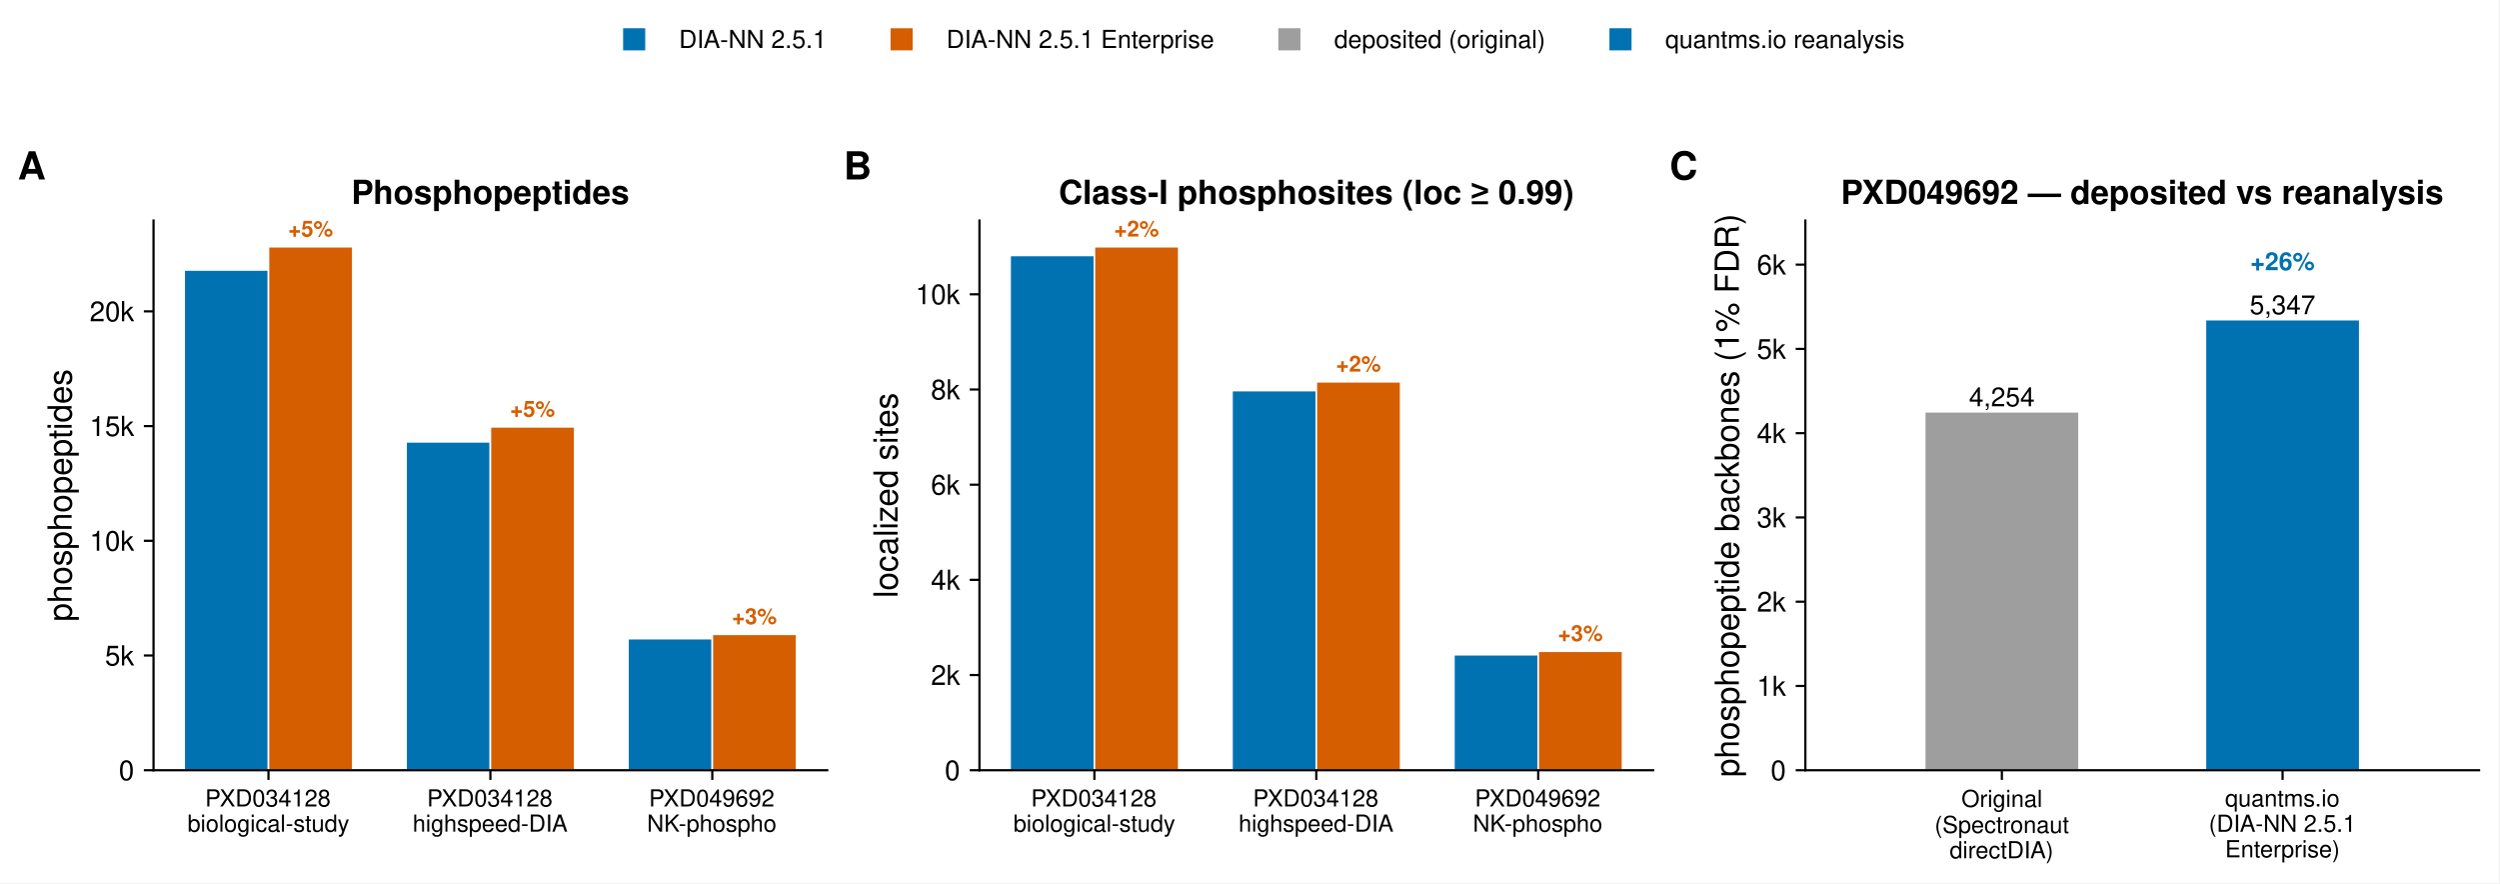
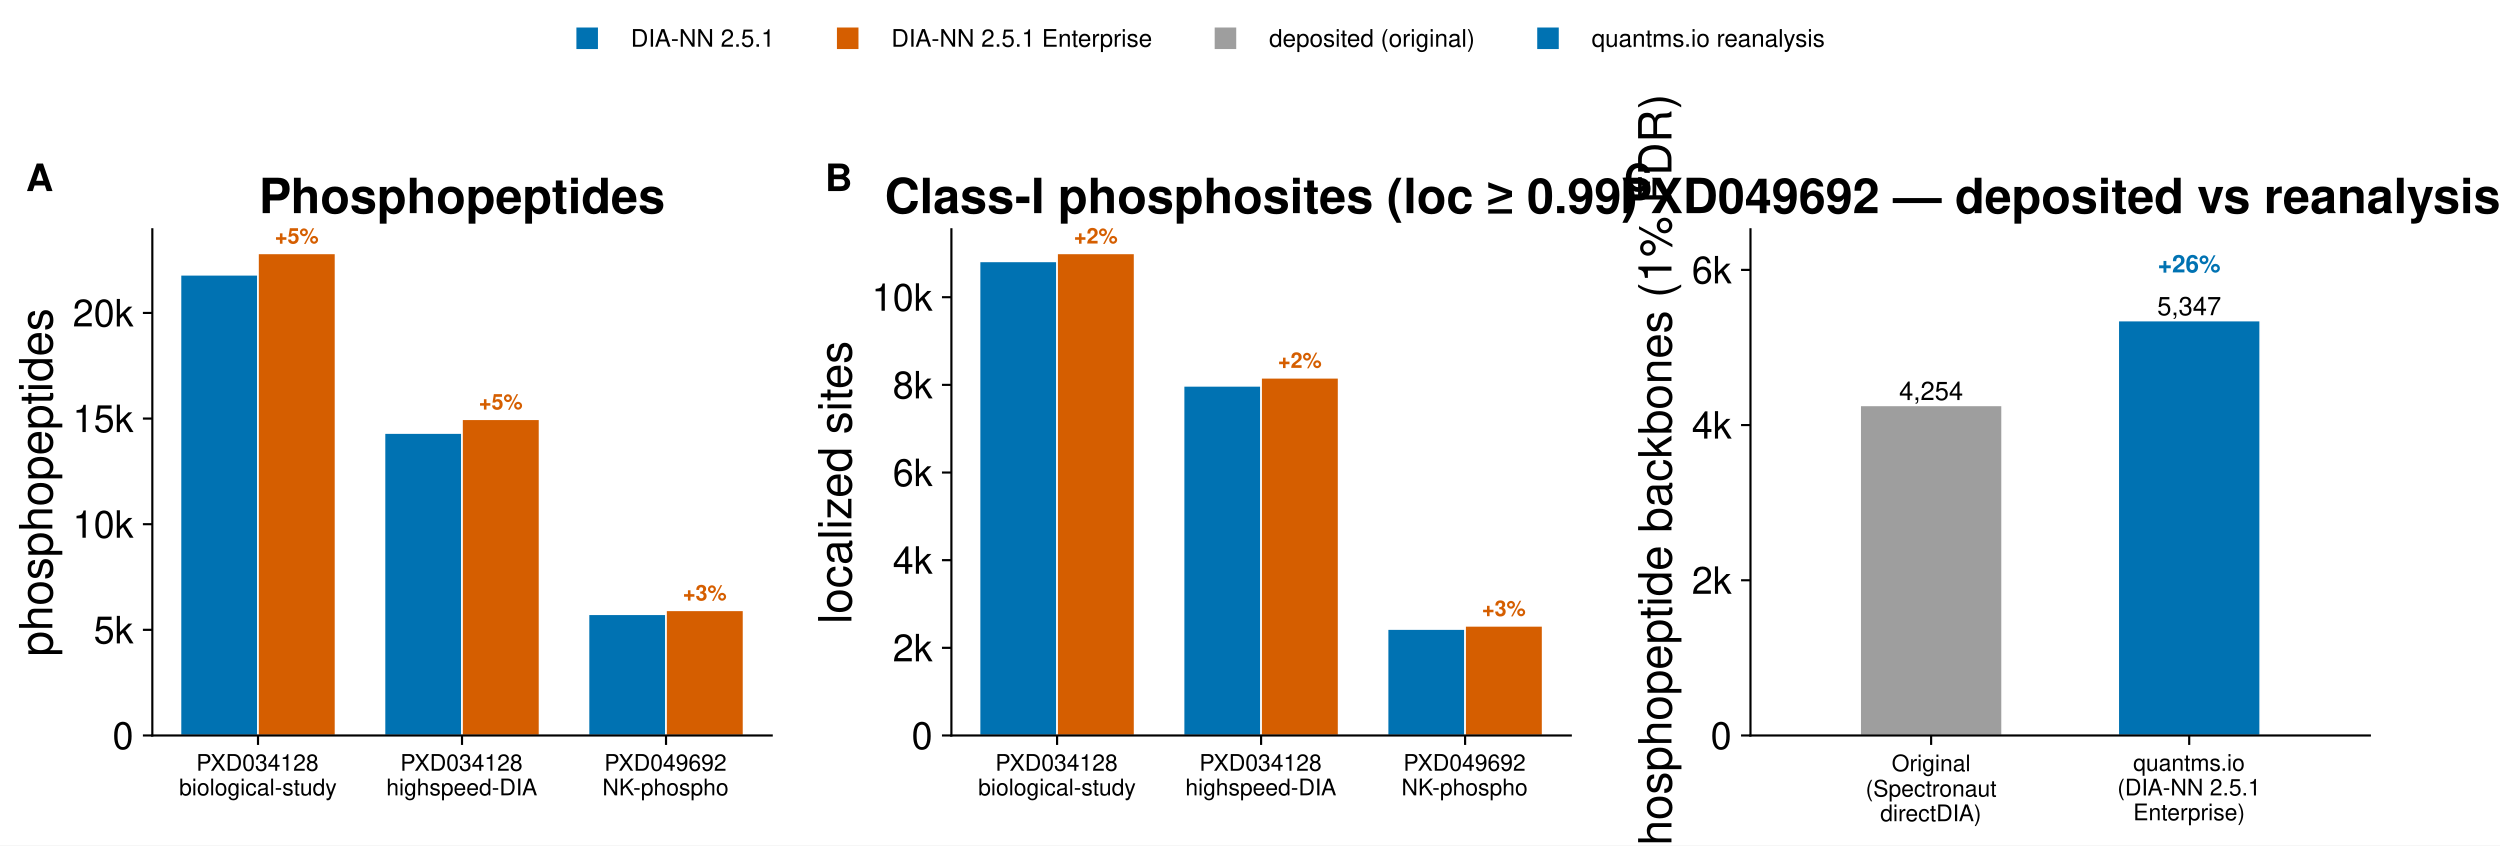
- <svg xmlns="http://www.w3.org/2000/svg" xmlns:xlink="http://www.w3.org/1999/xlink" width="903.714pt" height="319.228pt" viewBox="0 0 903.714 319.228" version="1.1">
+ <svg xmlns="http://www.w3.org/2000/svg" xmlns:xlink="http://www.w3.org/1999/xlink" width="928.075pt" height="313.828pt" viewBox="0 0 928.075 313.828" version="1.1">
  <defs>
    <style type="text/css">*{stroke-linejoin: round; stroke-linecap: butt}</style>
  </defs>
  <g id="figure_1">
    <g id="patch_1">
-       <path d="M 0 319.228  L 903.714 319.228  L 903.714 0  L 0 0  z " style="fill: #ffffff" />
+       <path d="M 0 313.828  L 928.075 313.828  L 928.075 -0  L 0 -0  z " style="fill: #ffffff" />
    </g>
    <g id="axes_1">
      <g id="patch_2">
-         <path d="M 55.52 278.433  L 299.154 278.433  L 299.154 79.716  L 55.52 79.716  z " style="fill: #ffffff" />
+         <path d="M 56.549 273.033  L 286.479 273.033  L 286.479 85.116  L 56.549 85.116  z " style="fill: #ffffff" />
      </g>
      <g id="patch_3">
-         <path d="M 66.594 278.433  L 97.088 278.433  L 97.088 97.588  L 66.594 97.588  z " clip-path="url(#pe202025623)" style="fill: #0072b2; stroke: #ffffff; stroke-width: 0.6; stroke-linejoin: miter" />
+         <path d="M 67 273.033  L 95.779 273.033  L 95.779 102.017  L 67 102.017  z " clip-path="url(#peb15646bcc)" style="fill: #0072b2; stroke: #ffffff; stroke-width: 0.6; stroke-linejoin: miter" />
      </g>
      <g id="patch_4">
-         <path d="M 146.842 278.433  L 177.337 278.433  L 177.337 159.711  L 146.842 159.711  z " clip-path="url(#pe202025623)" style="fill: #0072b2; stroke: #ffffff; stroke-width: 0.6; stroke-linejoin: miter" />
+         <path d="M 142.735 273.033  L 171.514 273.033  L 171.514 160.764  L 142.735 160.764  z " clip-path="url(#peb15646bcc)" style="fill: #0072b2; stroke: #ffffff; stroke-width: 0.6; stroke-linejoin: miter" />
      </g>
      <g id="patch_5">
-         <path d="M 227.091 278.433  L 257.585 278.433  L 257.585 230.85  L 227.091 230.85  z " clip-path="url(#pe202025623)" style="fill: #0072b2; stroke: #ffffff; stroke-width: 0.6; stroke-linejoin: miter" />
+         <path d="M 218.469 273.033  L 247.248 273.033  L 247.248 228.036  L 218.469 228.036  z " clip-path="url(#peb15646bcc)" style="fill: #0072b2; stroke: #ffffff; stroke-width: 0.6; stroke-linejoin: miter" />
      </g>
      <g id="patch_6">
-         <path d="M 97.088 278.433  L 127.583 278.433  L 127.583 89.178  L 97.088 89.178  z " clip-path="url(#pe202025623)" style="fill: #d55e00; stroke: #ffffff; stroke-width: 0.6; stroke-linejoin: miter" />
+         <path d="M 95.779 273.033  L 124.558 273.033  L 124.558 94.064  L 95.779 94.064  z " clip-path="url(#peb15646bcc)" style="fill: #d55e00; stroke: #ffffff; stroke-width: 0.6; stroke-linejoin: miter" />
      </g>
      <g id="patch_7">
-         <path d="M 177.337 278.433  L 207.831 278.433  L 207.831 154.303  L 177.337 154.303  z " clip-path="url(#pe202025623)" style="fill: #d55e00; stroke: #ffffff; stroke-width: 0.6; stroke-linejoin: miter" />
+         <path d="M 171.514 273.033  L 200.293 273.033  L 200.293 155.65  L 171.514 155.65  z " clip-path="url(#peb15646bcc)" style="fill: #d55e00; stroke: #ffffff; stroke-width: 0.6; stroke-linejoin: miter" />
      </g>
      <g id="patch_8">
-         <path d="M 257.585 278.433  L 288.079 278.433  L 288.079 229.29  L 257.585 229.29  z " clip-path="url(#pe202025623)" style="fill: #d55e00; stroke: #ffffff; stroke-width: 0.6; stroke-linejoin: miter" />
+         <path d="M 247.248 273.033  L 276.027 273.033  L 276.027 226.561  L 247.248 226.561  z " clip-path="url(#peb15646bcc)" style="fill: #d55e00; stroke: #ffffff; stroke-width: 0.6; stroke-linejoin: miter" />
      </g>
      <g id="matplotlib.axis_1">
        <g id="xtick_1">
          <g id="line2d_1">
            <defs>
-               <path id="m80c31f8163" d="M 0 0  L 0 3.5  " style="stroke: #000000; stroke-width: 0.8" />
+               <path id="m8cffab9935" d="M 0 0  L 0 3.5  " style="stroke: #000000; stroke-width: 0.8" />
            </defs>
            <g>
-               <use xlink:href="#m80c31f8163" x="97.088" y="278.433" style="stroke: #000000; stroke-width: 0.8" />
+               <use xlink:href="#m8cffab9935" x="95.779" y="273.033" style="stroke: #000000; stroke-width: 0.8" />
            </g>
          </g>
          <g id="text_1">
-             <text style="font-size: 8.5px; font-family: 'Helvetica', 'Arial', 'DejaVu Sans', sans-serif" transform="translate(74.16903 291.5302)">PXD034128</text>
-             <text style="font-size: 8.5px; font-family: 'Helvetica', 'Arial', 'DejaVu Sans', sans-serif" transform="translate(67.79669 300.6427)">biological-study</text>
+             <text style="font-size: 8.5px; font-family: 'Helvetica', 'Arial', 'DejaVu Sans', sans-serif" transform="translate(72.85978 286.1302)">PXD034128</text>
+             <text style="font-size: 8.5px; font-family: 'Helvetica', 'Arial', 'DejaVu Sans', sans-serif" transform="translate(66.48743 295.2427)">biological-study</text>
          </g>
        </g>
        <g id="xtick_2">
          <g id="line2d_2">
            <g>
-               <use xlink:href="#m80c31f8163" x="177.337" y="278.433" style="stroke: #000000; stroke-width: 0.8" />
+               <use xlink:href="#m8cffab9935" x="171.514" y="273.033" style="stroke: #000000; stroke-width: 0.8" />
            </g>
          </g>
          <g id="text_2">
-             <text style="font-size: 8.5px; font-family: 'Helvetica', 'Arial', 'DejaVu Sans', sans-serif" transform="translate(154.4173 291.5302)">PXD034128</text>
-             <text style="font-size: 8.5px; font-family: 'Helvetica', 'Arial', 'DejaVu Sans', sans-serif" transform="translate(149.2237 300.6427)">highspeed-DIA</text>
+             <text style="font-size: 8.5px; font-family: 'Helvetica', 'Arial', 'DejaVu Sans', sans-serif" transform="translate(148.5943 286.1302)">PXD034128</text>
+             <text style="font-size: 8.5px; font-family: 'Helvetica', 'Arial', 'DejaVu Sans', sans-serif" transform="translate(143.4007 295.2427)">highspeed-DIA</text>
          </g>
        </g>
        <g id="xtick_3">
          <g id="line2d_3">
            <g>
-               <use xlink:href="#m80c31f8163" x="257.585" y="278.433" style="stroke: #000000; stroke-width: 0.8" />
+               <use xlink:href="#m8cffab9935" x="247.248" y="273.033" style="stroke: #000000; stroke-width: 0.8" />
            </g>
          </g>
          <g id="text_3">
-             <text style="font-size: 8.5px; font-family: 'Helvetica', 'Arial', 'DejaVu Sans', sans-serif" transform="translate(234.6657 291.5302)">PXD049692</text>
-             <text style="font-size: 8.5px; font-family: 'Helvetica', 'Arial', 'DejaVu Sans', sans-serif" transform="translate(233.9604 300.6427)">NK-phospho</text>
+             <text style="font-size: 8.5px; font-family: 'Helvetica', 'Arial', 'DejaVu Sans', sans-serif" transform="translate(224.3288 286.1302)">PXD049692</text>
+             <text style="font-size: 8.5px; font-family: 'Helvetica', 'Arial', 'DejaVu Sans', sans-serif" transform="translate(223.6236 295.2427)">NK-phospho</text>
          </g>
        </g>
      </g>
      <g id="matplotlib.axis_2">
        <g id="ytick_1">
          <g id="line2d_4">
            <defs>
-               <path id="mebe55a10aa" d="M 0 0  L -3.5 0  " style="stroke: #000000; stroke-width: 0.8" />
+               <path id="me7001b5672" d="M 0 0  L -3.5 0  " style="stroke: #000000; stroke-width: 0.8" />
            </defs>
            <g>
-               <use xlink:href="#mebe55a10aa" x="55.52" y="278.433" style="stroke: #000000; stroke-width: 0.8" />
+               <use xlink:href="#me7001b5672" x="56.549" y="273.033" style="stroke: #000000; stroke-width: 0.8" />
            </g>
          </g>
          <g id="text_4">
-             <text style="font-size: 10px; font-family: 'Helvetica', 'Arial', 'DejaVu Sans', sans-serif; text-anchor: end" x="48.52" y="282.019" transform="rotate(-0 48.51986 282.0195)">0</text>
+             <text style="font-size: 14px; font-family: 'Helvetica', 'Arial', 'DejaVu Sans', sans-serif; text-anchor: end" x="49.549" y="278.054" transform="rotate(-0 49.54875 278.0542)">0</text>
          </g>
        </g>
        <g id="ytick_2">
          <g id="line2d_5">
            <g>
-               <use xlink:href="#mebe55a10aa" x="55.52" y="236.962" style="stroke: #000000; stroke-width: 0.8" />
+               <use xlink:href="#me7001b5672" x="56.549" y="233.816" style="stroke: #000000; stroke-width: 0.8" />
            </g>
          </g>
          <g id="text_5">
-             <text style="font-size: 10px; font-family: 'Helvetica', 'Arial', 'DejaVu Sans', sans-serif; text-anchor: end" x="48.52" y="240.549" transform="rotate(-0 48.51986 240.549)">5k</text>
+             <text style="font-size: 14px; font-family: 'Helvetica', 'Arial', 'DejaVu Sans', sans-serif; text-anchor: end" x="49.549" y="238.838" transform="rotate(-0 49.54875 238.8376)">5k</text>
          </g>
        </g>
        <g id="ytick_3">
          <g id="line2d_6">
            <g>
-               <use xlink:href="#mebe55a10aa" x="55.52" y="195.492" style="stroke: #000000; stroke-width: 0.8" />
+               <use xlink:href="#me7001b5672" x="56.549" y="194.6" style="stroke: #000000; stroke-width: 0.8" />
            </g>
          </g>
          <g id="text_6">
-             <text style="font-size: 10px; font-family: 'Helvetica', 'Arial', 'DejaVu Sans', sans-serif; text-anchor: end" x="48.52" y="199.079" transform="rotate(-0 48.51986 199.0786)">10k</text>
+             <text style="font-size: 14px; font-family: 'Helvetica', 'Arial', 'DejaVu Sans', sans-serif; text-anchor: end" x="49.549" y="199.621" transform="rotate(-0 49.54875 199.621)">10k</text>
          </g>
        </g>
        <g id="ytick_4">
          <g id="line2d_7">
            <g>
-               <use xlink:href="#mebe55a10aa" x="55.52" y="154.021" style="stroke: #000000; stroke-width: 0.8" />
+               <use xlink:href="#me7001b5672" x="56.549" y="155.383" style="stroke: #000000; stroke-width: 0.8" />
            </g>
          </g>
          <g id="text_7">
-             <text style="font-size: 10px; font-family: 'Helvetica', 'Arial', 'DejaVu Sans', sans-serif; text-anchor: end" x="48.52" y="157.608" transform="rotate(-0 48.51986 157.6081)">15k</text>
+             <text style="font-size: 14px; font-family: 'Helvetica', 'Arial', 'DejaVu Sans', sans-serif; text-anchor: end" x="49.549" y="160.404" transform="rotate(-0 49.54875 160.4044)">15k</text>
          </g>
        </g>
        <g id="ytick_5">
          <g id="line2d_8">
            <g>
-               <use xlink:href="#mebe55a10aa" x="55.52" y="112.551" style="stroke: #000000; stroke-width: 0.8" />
+               <use xlink:href="#me7001b5672" x="56.549" y="116.166" style="stroke: #000000; stroke-width: 0.8" />
            </g>
          </g>
          <g id="text_8">
-             <text style="font-size: 10px; font-family: 'Helvetica', 'Arial', 'DejaVu Sans', sans-serif; text-anchor: end" x="48.52" y="116.138" transform="rotate(-0 48.51986 116.1377)">20k</text>
+             <text style="font-size: 14px; font-family: 'Helvetica', 'Arial', 'DejaVu Sans', sans-serif; text-anchor: end" x="49.549" y="121.188" transform="rotate(-0 49.54875 121.1878)">20k</text>
          </g>
        </g>
        <g id="text_9">
-           <text style="font-size: 12px; font-family: 'Helvetica', 'Arial', 'DejaVu Sans', sans-serif; text-anchor: middle" x="25.897" y="179.074" transform="rotate(-90 25.89673 179.0741)">phosphopeptides</text>
+           <text style="font-size: 17px; font-family: 'Helvetica', 'Arial', 'DejaVu Sans', sans-serif; text-anchor: middle" x="19.435" y="179.074" transform="rotate(-90 19.43469 179.0741)">phosphopeptides</text>
        </g>
      </g>
      <g id="patch_9">
-         <path d="M 55.52 278.433  L 55.52 79.716  " style="fill: none; stroke: #000000; stroke-width: 0.8; stroke-linejoin: miter; stroke-linecap: square" />
+         <path d="M 56.549 273.033  L 56.549 85.116  " style="fill: none; stroke: #000000; stroke-width: 0.8; stroke-linejoin: miter; stroke-linecap: square" />
      </g>
      <g id="patch_10">
-         <path d="M 55.52 278.433  L 299.154 278.433  " style="fill: none; stroke: #000000; stroke-width: 0.8; stroke-linejoin: miter; stroke-linecap: square" />
+         <path d="M 56.549 273.033  L 286.479 273.033  " style="fill: none; stroke: #000000; stroke-width: 0.8; stroke-linejoin: miter; stroke-linecap: square" />
      </g>
      <g id="text_10">
-         <text style="font-weight: 700; font-size: 8px; font-family: 'Helvetica', 'Arial', 'DejaVu Sans', sans-serif; text-anchor: middle; fill: #d55e00" x="112.336" y="85.511" transform="rotate(-0 112.3357 85.51075)">+5%</text>
+         <text style="font-weight: 700; font-size: 8px; font-family: 'Helvetica', 'Arial', 'DejaVu Sans', sans-serif; text-anchor: middle; fill: #d55e00" x="110.169" y="90.396" transform="rotate(-0 110.1688 90.39646)">+5%</text>
      </g>
      <g id="text_11">
-         <text style="font-weight: 700; font-size: 8px; font-family: 'Helvetica', 'Arial', 'DejaVu Sans', sans-serif; text-anchor: middle; fill: #d55e00" x="192.584" y="150.636" transform="rotate(-0 192.584 150.6359)">+5%</text>
+         <text style="font-weight: 700; font-size: 8px; font-family: 'Helvetica', 'Arial', 'DejaVu Sans', sans-serif; text-anchor: middle; fill: #d55e00" x="185.903" y="151.982" transform="rotate(-0 185.9033 151.9822)">+5%</text>
      </g>
      <g id="text_12">
-         <text style="font-weight: 700; font-size: 8px; font-family: 'Helvetica', 'Arial', 'DejaVu Sans', sans-serif; text-anchor: middle; fill: #d55e00" x="272.832" y="225.623" transform="rotate(-0 272.8323 225.6228)">+3%</text>
+         <text style="font-weight: 700; font-size: 8px; font-family: 'Helvetica', 'Arial', 'DejaVu Sans', sans-serif; text-anchor: middle; fill: #d55e00" x="261.638" y="222.894" transform="rotate(-0 261.6378 222.8936)">+3%</text>
      </g>
      <g id="text_13">
-         <text style="font-weight: 700; font-size: 14px; font-family: 'Helvetica', 'Arial', 'DejaVu Sans', sans-serif; text-anchor: end" x="16.538" y="64.874" transform="rotate(-0 16.53844 64.87436)">A</text>
+         <text style="font-weight: 700; font-size: 14px; font-family: 'Helvetica', 'Arial', 'DejaVu Sans', sans-serif; text-anchor: end" x="19.76" y="70.922" transform="rotate(-0 19.75995 70.92236)">A</text>
      </g>
      <g id="text_14">
-         <text style="font-weight: 700; font-size: 12px; font-family: 'Helvetica', 'Arial', 'DejaVu Sans', sans-serif; text-anchor: middle" x="177.337" y="73.716" transform="rotate(-0 177.3368 73.71552)">Phosphopeptides</text>
+         <text style="font-weight: 700; font-size: 18px; font-family: 'Helvetica', 'Arial', 'DejaVu Sans', sans-serif; text-anchor: middle" x="171.514" y="79.116" transform="rotate(-0 171.5137 79.11552)">Phosphopeptides</text>
      </g>
    </g>
    <g id="axes_2">
      <g id="patch_11">
-         <path d="M 354.2 278.433  L 597.834 278.433  L 597.834 79.716  L 354.2 79.716  z " style="fill: #ffffff" />
+         <path d="M 353.189 273.033  L 583.119 273.033  L 583.119 85.116  L 353.189 85.116  z " style="fill: #ffffff" />
      </g>
      <g id="patch_12">
-         <path d="M 365.274 278.433  L 395.768 278.433  L 395.768 92.327  L 365.274 92.327  z " clip-path="url(#p8b22ae6c76)" style="fill: #0072b2; stroke: #ffffff; stroke-width: 0.6; stroke-linejoin: miter" />
+         <path d="M 363.64 273.033  L 392.419 273.033  L 392.419 97.041  L 363.64 97.041  z " clip-path="url(#pa61369b5ae)" style="fill: #0072b2; stroke: #ffffff; stroke-width: 0.6; stroke-linejoin: miter" />
      </g>
      <g id="patch_13">
-         <path d="M 445.522 278.433  L 476.017 278.433  L 476.017 141.189  L 445.522 141.189  z " clip-path="url(#p8b22ae6c76)" style="fill: #0072b2; stroke: #ffffff; stroke-width: 0.6; stroke-linejoin: miter" />
+         <path d="M 439.375 273.033  L 468.154 273.033  L 468.154 143.248  L 439.375 143.248  z " clip-path="url(#pa61369b5ae)" style="fill: #0072b2; stroke: #ffffff; stroke-width: 0.6; stroke-linejoin: miter" />
      </g>
      <g id="patch_14">
-         <path d="M 525.771 278.433  L 556.265 278.433  L 556.265 236.659  L 525.771 236.659  z " clip-path="url(#p8b22ae6c76)" style="fill: #0072b2; stroke: #ffffff; stroke-width: 0.6; stroke-linejoin: miter" />
+         <path d="M 515.109 273.033  L 543.888 273.033  L 543.888 233.529  L 515.109 233.529  z " clip-path="url(#pa61369b5ae)" style="fill: #0072b2; stroke: #ffffff; stroke-width: 0.6; stroke-linejoin: miter" />
      </g>
      <g id="patch_15">
-         <path d="M 395.768 278.433  L 426.263 278.433  L 426.263 89.178  L 395.768 89.178  z " clip-path="url(#p8b22ae6c76)" style="fill: #d55e00; stroke: #ffffff; stroke-width: 0.6; stroke-linejoin: miter" />
+         <path d="M 392.419 273.033  L 421.198 273.033  L 421.198 94.064  L 392.419 94.064  z " clip-path="url(#pa61369b5ae)" style="fill: #d55e00; stroke: #ffffff; stroke-width: 0.6; stroke-linejoin: miter" />
      </g>
      <g id="patch_16">
-         <path d="M 476.017 278.433  L 506.511 278.433  L 506.511 138.006  L 476.017 138.006  z " clip-path="url(#p8b22ae6c76)" style="fill: #d55e00; stroke: #ffffff; stroke-width: 0.6; stroke-linejoin: miter" />
+         <path d="M 468.154 273.033  L 496.933 273.033  L 496.933 140.238  L 468.154 140.238  z " clip-path="url(#pa61369b5ae)" style="fill: #d55e00; stroke: #ffffff; stroke-width: 0.6; stroke-linejoin: miter" />
      </g>
      <g id="patch_17">
-         <path d="M 556.265 278.433  L 586.759 278.433  L 586.759 235.403  L 556.265 235.403  z " clip-path="url(#p8b22ae6c76)" style="fill: #d55e00; stroke: #ffffff; stroke-width: 0.6; stroke-linejoin: miter" />
+         <path d="M 543.888 273.033  L 572.667 273.033  L 572.667 232.342  L 543.888 232.342  z " clip-path="url(#pa61369b5ae)" style="fill: #d55e00; stroke: #ffffff; stroke-width: 0.6; stroke-linejoin: miter" />
      </g>
      <g id="matplotlib.axis_3">
        <g id="xtick_4">
          <g id="line2d_9">
            <g>
-               <use xlink:href="#m80c31f8163" x="395.768" y="278.433" style="stroke: #000000; stroke-width: 0.8" />
+               <use xlink:href="#m8cffab9935" x="392.419" y="273.033" style="stroke: #000000; stroke-width: 0.8" />
            </g>
          </g>
          <g id="text_15">
-             <text style="font-size: 8.5px; font-family: 'Helvetica', 'Arial', 'DejaVu Sans', sans-serif" transform="translate(372.849 291.5302)">PXD034128</text>
-             <text style="font-size: 8.5px; font-family: 'Helvetica', 'Arial', 'DejaVu Sans', sans-serif" transform="translate(366.4767 300.6427)">biological-study</text>
+             <text style="font-size: 8.5px; font-family: 'Helvetica', 'Arial', 'DejaVu Sans', sans-serif" transform="translate(369.4998 286.1302)">PXD034128</text>
+             <text style="font-size: 8.5px; font-family: 'Helvetica', 'Arial', 'DejaVu Sans', sans-serif" transform="translate(363.1274 295.2427)">biological-study</text>
          </g>
        </g>
        <g id="xtick_5">
          <g id="line2d_10">
            <g>
-               <use xlink:href="#m80c31f8163" x="476.017" y="278.433" style="stroke: #000000; stroke-width: 0.8" />
+               <use xlink:href="#m8cffab9935" x="468.154" y="273.033" style="stroke: #000000; stroke-width: 0.8" />
            </g>
          </g>
          <g id="text_16">
-             <text style="font-size: 8.5px; font-family: 'Helvetica', 'Arial', 'DejaVu Sans', sans-serif" transform="translate(453.0973 291.5302)">PXD034128</text>
-             <text style="font-size: 8.5px; font-family: 'Helvetica', 'Arial', 'DejaVu Sans', sans-serif" transform="translate(447.9037 300.6427)">highspeed-DIA</text>
+             <text style="font-size: 8.5px; font-family: 'Helvetica', 'Arial', 'DejaVu Sans', sans-serif" transform="translate(445.2343 286.1302)">PXD034128</text>
+             <text style="font-size: 8.5px; font-family: 'Helvetica', 'Arial', 'DejaVu Sans', sans-serif" transform="translate(440.0407 295.2427)">highspeed-DIA</text>
          </g>
        </g>
        <g id="xtick_6">
          <g id="line2d_11">
            <g>
-               <use xlink:href="#m80c31f8163" x="556.265" y="278.433" style="stroke: #000000; stroke-width: 0.8" />
+               <use xlink:href="#m8cffab9935" x="543.888" y="273.033" style="stroke: #000000; stroke-width: 0.8" />
            </g>
          </g>
          <g id="text_17">
-             <text style="font-size: 8.5px; font-family: 'Helvetica', 'Arial', 'DejaVu Sans', sans-serif" transform="translate(533.3457 291.5302)">PXD049692</text>
-             <text style="font-size: 8.5px; font-family: 'Helvetica', 'Arial', 'DejaVu Sans', sans-serif" transform="translate(532.6404 300.6427)">NK-phospho</text>
+             <text style="font-size: 8.5px; font-family: 'Helvetica', 'Arial', 'DejaVu Sans', sans-serif" transform="translate(520.9688 286.1302)">PXD049692</text>
+             <text style="font-size: 8.5px; font-family: 'Helvetica', 'Arial', 'DejaVu Sans', sans-serif" transform="translate(520.2636 295.2427)">NK-phospho</text>
          </g>
        </g>
      </g>
      <g id="matplotlib.axis_4">
        <g id="ytick_6">
          <g id="line2d_12">
            <g>
-               <use xlink:href="#mebe55a10aa" x="354.2" y="278.433" style="stroke: #000000; stroke-width: 0.8" />
+               <use xlink:href="#me7001b5672" x="353.189" y="273.033" style="stroke: #000000; stroke-width: 0.8" />
            </g>
          </g>
          <g id="text_18">
-             <text style="font-size: 10px; font-family: 'Helvetica', 'Arial', 'DejaVu Sans', sans-serif; text-anchor: end" x="347.2" y="282.019" transform="rotate(-0 347.1999 282.0195)">0</text>
+             <text style="font-size: 14px; font-family: 'Helvetica', 'Arial', 'DejaVu Sans', sans-serif; text-anchor: end" x="346.189" y="278.054" transform="rotate(-0 346.1888 278.0542)">0</text>
          </g>
        </g>
        <g id="ytick_7">
          <g id="line2d_13">
            <g>
-               <use xlink:href="#mebe55a10aa" x="354.2" y="244.023" style="stroke: #000000; stroke-width: 0.8" />
+               <use xlink:href="#me7001b5672" x="353.189" y="240.493" style="stroke: #000000; stroke-width: 0.8" />
            </g>
          </g>
          <g id="text_19">
-             <text style="font-size: 10px; font-family: 'Helvetica', 'Arial', 'DejaVu Sans', sans-serif; text-anchor: end" x="347.2" y="247.61" transform="rotate(-0 347.1999 247.6096)">2k</text>
+             <text style="font-size: 14px; font-family: 'Helvetica', 'Arial', 'DejaVu Sans', sans-serif; text-anchor: end" x="346.189" y="245.514" transform="rotate(-0 346.1888 245.5144)">2k</text>
          </g>
        </g>
        <g id="ytick_8">
          <g id="line2d_14">
            <g>
-               <use xlink:href="#mebe55a10aa" x="354.2" y="209.613" style="stroke: #000000; stroke-width: 0.8" />
+               <use xlink:href="#me7001b5672" x="353.189" y="207.953" style="stroke: #000000; stroke-width: 0.8" />
            </g>
          </g>
          <g id="text_20">
-             <text style="font-size: 10px; font-family: 'Helvetica', 'Arial', 'DejaVu Sans', sans-serif; text-anchor: end" x="347.2" y="213.2" transform="rotate(-0 347.1999 213.1996)">4k</text>
+             <text style="font-size: 14px; font-family: 'Helvetica', 'Arial', 'DejaVu Sans', sans-serif; text-anchor: end" x="346.189" y="212.975" transform="rotate(-0 346.1888 212.9746)">4k</text>
          </g>
        </g>
        <g id="ytick_9">
          <g id="line2d_15">
            <g>
-               <use xlink:href="#mebe55a10aa" x="354.2" y="175.203" style="stroke: #000000; stroke-width: 0.8" />
+               <use xlink:href="#me7001b5672" x="353.189" y="175.413" style="stroke: #000000; stroke-width: 0.8" />
            </g>
          </g>
          <g id="text_21">
-             <text style="font-size: 10px; font-family: 'Helvetica', 'Arial', 'DejaVu Sans', sans-serif; text-anchor: end" x="347.2" y="178.79" transform="rotate(-0 347.1999 178.7897)">6k</text>
+             <text style="font-size: 14px; font-family: 'Helvetica', 'Arial', 'DejaVu Sans', sans-serif; text-anchor: end" x="346.189" y="180.435" transform="rotate(-0 346.1888 180.4348)">6k</text>
          </g>
        </g>
        <g id="ytick_10">
          <g id="line2d_16">
            <g>
-               <use xlink:href="#mebe55a10aa" x="354.2" y="140.793" style="stroke: #000000; stroke-width: 0.8" />
+               <use xlink:href="#me7001b5672" x="353.189" y="142.874" style="stroke: #000000; stroke-width: 0.8" />
            </g>
          </g>
          <g id="text_22">
-             <text style="font-size: 10px; font-family: 'Helvetica', 'Arial', 'DejaVu Sans', sans-serif; text-anchor: end" x="347.2" y="144.38" transform="rotate(-0 347.1999 144.3798)">8k</text>
+             <text style="font-size: 14px; font-family: 'Helvetica', 'Arial', 'DejaVu Sans', sans-serif; text-anchor: end" x="346.189" y="147.895" transform="rotate(-0 346.1888 147.895)">8k</text>
          </g>
        </g>
        <g id="ytick_11">
          <g id="line2d_17">
            <g>
-               <use xlink:href="#mebe55a10aa" x="354.2" y="106.383" style="stroke: #000000; stroke-width: 0.8" />
+               <use xlink:href="#me7001b5672" x="353.189" y="110.334" style="stroke: #000000; stroke-width: 0.8" />
            </g>
          </g>
          <g id="text_23">
-             <text style="font-size: 10px; font-family: 'Helvetica', 'Arial', 'DejaVu Sans', sans-serif; text-anchor: end" x="347.2" y="109.97" transform="rotate(-0 347.1999 109.9699)">10k</text>
+             <text style="font-size: 14px; font-family: 'Helvetica', 'Arial', 'DejaVu Sans', sans-serif; text-anchor: end" x="346.189" y="115.355" transform="rotate(-0 346.1888 115.3553)">10k</text>
          </g>
        </g>
        <g id="text_24">
-           <text style="font-size: 12px; font-family: 'Helvetica', 'Arial', 'DejaVu Sans', sans-serif; text-anchor: middle" x="324.577" y="179.074" transform="rotate(-90 324.5767 179.0741)">localized sites</text>
+           <text style="font-size: 17px; font-family: 'Helvetica', 'Arial', 'DejaVu Sans', sans-serif; text-anchor: middle" x="316.075" y="179.074" transform="rotate(-90 316.0747 179.0741)">localized sites</text>
        </g>
      </g>
      <g id="patch_18">
-         <path d="M 354.2 278.433  L 354.2 79.716  " style="fill: none; stroke: #000000; stroke-width: 0.8; stroke-linejoin: miter; stroke-linecap: square" />
+         <path d="M 353.189 273.033  L 353.189 85.116  " style="fill: none; stroke: #000000; stroke-width: 0.8; stroke-linejoin: miter; stroke-linecap: square" />
      </g>
      <g id="patch_19">
-         <path d="M 354.2 278.433  L 597.834 278.433  " style="fill: none; stroke: #000000; stroke-width: 0.8; stroke-linejoin: miter; stroke-linecap: square" />
+         <path d="M 353.189 273.033  L 583.119 273.033  " style="fill: none; stroke: #000000; stroke-width: 0.8; stroke-linejoin: miter; stroke-linecap: square" />
      </g>
      <g id="text_25">
-         <text style="font-weight: 700; font-size: 8px; font-family: 'Helvetica', 'Arial', 'DejaVu Sans', sans-serif; text-anchor: middle; fill: #d55e00" x="411.016" y="85.511" transform="rotate(-0 411.0157 85.51075)">+2%</text>
+         <text style="font-weight: 700; font-size: 8px; font-family: 'Helvetica', 'Arial', 'DejaVu Sans', sans-serif; text-anchor: middle; fill: #d55e00" x="406.809" y="90.396" transform="rotate(-0 406.8088 90.39646)">+2%</text>
      </g>
      <g id="text_26">
-         <text style="font-weight: 700; font-size: 8px; font-family: 'Helvetica', 'Arial', 'DejaVu Sans', sans-serif; text-anchor: middle; fill: #d55e00" x="491.264" y="134.338" transform="rotate(-0 491.264 134.3384)">+2%</text>
+         <text style="font-weight: 700; font-size: 8px; font-family: 'Helvetica', 'Arial', 'DejaVu Sans', sans-serif; text-anchor: middle; fill: #d55e00" x="482.543" y="136.57" transform="rotate(-0 482.5433 136.5704)">+2%</text>
      </g>
      <g id="text_27">
-         <text style="font-weight: 700; font-size: 8px; font-family: 'Helvetica', 'Arial', 'DejaVu Sans', sans-serif; text-anchor: middle; fill: #d55e00" x="571.512" y="231.736" transform="rotate(-0 571.5123 231.7357)">+3%</text>
+         <text style="font-weight: 700; font-size: 8px; font-family: 'Helvetica', 'Arial', 'DejaVu Sans', sans-serif; text-anchor: middle; fill: #d55e00" x="558.278" y="228.674" transform="rotate(-0 558.2778 228.6743)">+3%</text>
      </g>
      <g id="text_28">
-         <text style="font-weight: 700; font-size: 14px; font-family: 'Helvetica', 'Arial', 'DejaVu Sans', sans-serif; text-anchor: end" x="315.218" y="64.874" transform="rotate(-0 315.2184 64.87436)">B</text>
+         <text style="font-weight: 700; font-size: 14px; font-family: 'Helvetica', 'Arial', 'DejaVu Sans', sans-serif; text-anchor: end" x="316.4" y="70.922" transform="rotate(-0 316.3999 70.92236)">B</text>
      </g>
      <g id="text_29">
-         <text style="font-weight: 700; font-size: 12px; font-family: 'Helvetica', 'Arial', 'DejaVu Sans', sans-serif; text-anchor: middle" x="476.017" y="73.716" transform="rotate(-0 476.0168 73.71552)">Class-I phosphosites (loc ≥ 0.99)</text>
+         <text style="font-weight: 700; font-size: 18px; font-family: 'Helvetica', 'Arial', 'DejaVu Sans', sans-serif; text-anchor: middle" x="468.154" y="79.116" transform="rotate(-0 468.1538 79.11552)">Class-I phosphosites (loc ≥ 0.99)</text>
      </g>
    </g>
    <g id="axes_3">
      <g id="patch_20">
-         <path d="M 652.88 278.433  L 896.514 278.433  L 896.514 79.716  L 652.88 79.716  z " style="fill: #ffffff" />
+         <path d="M 649.829 273.033  L 879.759 273.033  L 879.759 85.116  L 649.829 85.116  z " style="fill: #ffffff" />
      </g>
      <g id="patch_21">
-         <path d="M 696.023 278.433  L 751.856 278.433  L 751.856 148.845  L 696.023 148.845  z " clip-path="url(#p37f9983a4d)" style="fill: #9e9e9e; stroke: #ffffff; stroke-width: 0.6; stroke-linejoin: miter" />
+         <path d="M 690.546 273.033  L 743.238 273.033  L 743.238 150.488  L 690.546 150.488  z " clip-path="url(#pff9c7e2505)" style="fill: #9e9e9e; stroke: #ffffff; stroke-width: 0.6; stroke-linejoin: miter" />
      </g>
      <g id="patch_22">
-         <path d="M 797.537 278.433  L 853.37 278.433  L 853.37 115.55  L 797.537 115.55  z " clip-path="url(#p37f9983a4d)" style="fill: #0072b2; stroke: #ffffff; stroke-width: 0.6; stroke-linejoin: miter" />
+         <path d="M 786.35 273.033  L 839.042 273.033  L 839.042 119.002  L 786.35 119.002  z " clip-path="url(#pff9c7e2505)" style="fill: #0072b2; stroke: #ffffff; stroke-width: 0.6; stroke-linejoin: miter" />
      </g>
      <g id="matplotlib.axis_5">
        <g id="xtick_7">
          <g id="line2d_18">
            <g>
-               <use xlink:href="#m80c31f8163" x="723.94" y="278.433" style="stroke: #000000; stroke-width: 0.8" />
+               <use xlink:href="#m8cffab9935" x="716.892" y="273.033" style="stroke: #000000; stroke-width: 0.8" />
            </g>
          </g>
          <g id="text_30">
-             <text style="font-size: 8.5px; font-family: 'Helvetica', 'Arial', 'DejaVu Sans', sans-serif" transform="translate(709.2958 291.6962)">Original</text>
-             <text style="font-size: 8.5px; font-family: 'Helvetica', 'Arial', 'DejaVu Sans', sans-serif" transform="translate(699.6078 301.0929)">(Spectronaut</text>
-             <text style="font-size: 8.5px; font-family: 'Helvetica', 'Arial', 'DejaVu Sans', sans-serif" transform="translate(705.0478 310.2565)">directDIA)</text>
+             <text style="font-size: 8.5px; font-family: 'Helvetica', 'Arial', 'DejaVu Sans', sans-serif" transform="translate(702.2478 286.2962)">Original</text>
+             <text style="font-size: 8.5px; font-family: 'Helvetica', 'Arial', 'DejaVu Sans', sans-serif" transform="translate(692.5598 295.6929)">(Spectronaut</text>
+             <text style="font-size: 8.5px; font-family: 'Helvetica', 'Arial', 'DejaVu Sans', sans-serif" transform="translate(697.9998 304.8565)">directDIA)</text>
          </g>
        </g>
        <g id="xtick_8">
          <g id="line2d_19">
            <g>
-               <use xlink:href="#m80c31f8163" x="825.454" y="278.433" style="stroke: #000000; stroke-width: 0.8" />
+               <use xlink:href="#m8cffab9935" x="812.696" y="273.033" style="stroke: #000000; stroke-width: 0.8" />
            </g>
          </g>
          <g id="text_31">
-             <text style="font-size: 8.5px; font-family: 'Helvetica', 'Arial', 'DejaVu Sans', sans-serif" transform="translate(804.666 291.5302)">quantms.io</text>
-             <text style="font-size: 8.5px; font-family: 'Helvetica', 'Arial', 'DejaVu Sans', sans-serif" transform="translate(798.7678 300.6937)">(DIA-NN 2.5.1</text>
-             <text style="font-size: 8.5px; font-family: 'Helvetica', 'Arial', 'DejaVu Sans', sans-serif" transform="translate(804.67 309.9019)">Enterprise)</text>
+             <text style="font-size: 8.5px; font-family: 'Helvetica', 'Arial', 'DejaVu Sans', sans-serif" transform="translate(791.908 286.1302)">quantms.io</text>
+             <text style="font-size: 8.5px; font-family: 'Helvetica', 'Arial', 'DejaVu Sans', sans-serif" transform="translate(786.0098 295.2937)">(DIA-NN 2.5.1</text>
+             <text style="font-size: 8.5px; font-family: 'Helvetica', 'Arial', 'DejaVu Sans', sans-serif" transform="translate(791.912 304.5019)">Enterprise)</text>
          </g>
        </g>
      </g>
      <g id="matplotlib.axis_6">
        <g id="ytick_12">
          <g id="line2d_20">
            <g>
-               <use xlink:href="#mebe55a10aa" x="652.88" y="278.433" style="stroke: #000000; stroke-width: 0.8" />
+               <use xlink:href="#me7001b5672" x="649.829" y="273.033" style="stroke: #000000; stroke-width: 0.8" />
            </g>
          </g>
          <g id="text_32">
-             <text style="font-size: 10px; font-family: 'Helvetica', 'Arial', 'DejaVu Sans', sans-serif; text-anchor: end" x="645.88" y="282.019" transform="rotate(-0 645.8799 282.0195)">0</text>
+             <text style="font-size: 14px; font-family: 'Helvetica', 'Arial', 'DejaVu Sans', sans-serif; text-anchor: end" x="642.829" y="278.054" transform="rotate(-0 642.8288 278.0542)">0</text>
          </g>
        </g>
        <g id="ytick_13">
          <g id="line2d_21">
            <g>
-               <use xlink:href="#mebe55a10aa" x="652.88" y="247.97" style="stroke: #000000; stroke-width: 0.8" />
+               <use xlink:href="#me7001b5672" x="649.829" y="215.419" style="stroke: #000000; stroke-width: 0.8" />
            </g>
          </g>
          <g id="text_33">
-             <text style="font-size: 10px; font-family: 'Helvetica', 'Arial', 'DejaVu Sans', sans-serif; text-anchor: end" x="645.88" y="251.557" transform="rotate(-0 645.8799 251.557)">1k</text>
+             <text style="font-size: 14px; font-family: 'Helvetica', 'Arial', 'DejaVu Sans', sans-serif; text-anchor: end" x="642.829" y="220.44" transform="rotate(-0 642.8288 220.4403)">2k</text>
          </g>
        </g>
        <g id="ytick_14">
          <g id="line2d_22">
            <g>
-               <use xlink:href="#mebe55a10aa" x="652.88" y="217.508" style="stroke: #000000; stroke-width: 0.8" />
+               <use xlink:href="#me7001b5672" x="649.829" y="157.805" style="stroke: #000000; stroke-width: 0.8" />
            </g>
          </g>
          <g id="text_34">
-             <text style="font-size: 10px; font-family: 'Helvetica', 'Arial', 'DejaVu Sans', sans-serif; text-anchor: end" x="645.88" y="221.094" transform="rotate(-0 645.8799 221.0945)">2k</text>
+             <text style="font-size: 14px; font-family: 'Helvetica', 'Arial', 'DejaVu Sans', sans-serif; text-anchor: end" x="642.829" y="162.827" transform="rotate(-0 642.8288 162.8265)">4k</text>
          </g>
        </g>
        <g id="ytick_15">
          <g id="line2d_23">
            <g>
-               <use xlink:href="#mebe55a10aa" x="652.88" y="187.045" style="stroke: #000000; stroke-width: 0.8" />
+               <use xlink:href="#me7001b5672" x="649.829" y="100.191" style="stroke: #000000; stroke-width: 0.8" />
            </g>
          </g>
          <g id="text_35">
-             <text style="font-size: 10px; font-family: 'Helvetica', 'Arial', 'DejaVu Sans', sans-serif; text-anchor: end" x="645.88" y="190.632" transform="rotate(-0 645.8799 190.632)">3k</text>
-           </g>
-         </g>
-         <g id="ytick_16">
-           <g id="line2d_24">
-             <g>
-               <use xlink:href="#mebe55a10aa" x="652.88" y="156.583" style="stroke: #000000; stroke-width: 0.8" />
-             </g>
-           </g>
-           <g id="text_36">
-             <text style="font-size: 10px; font-family: 'Helvetica', 'Arial', 'DejaVu Sans', sans-serif; text-anchor: end" x="645.88" y="160.169" transform="rotate(-0 645.8799 160.1695)">4k</text>
-           </g>
-         </g>
-         <g id="ytick_17">
-           <g id="line2d_25">
-             <g>
-               <use xlink:href="#mebe55a10aa" x="652.88" y="126.12" style="stroke: #000000; stroke-width: 0.8" />
-             </g>
-           </g>
-           <g id="text_37">
-             <text style="font-size: 10px; font-family: 'Helvetica', 'Arial', 'DejaVu Sans', sans-serif; text-anchor: end" x="645.88" y="129.707" transform="rotate(-0 645.8799 129.707)">5k</text>
-           </g>
-         </g>
-         <g id="ytick_18">
-           <g id="line2d_26">
-             <g>
-               <use xlink:href="#mebe55a10aa" x="652.88" y="95.658" style="stroke: #000000; stroke-width: 0.8" />
-             </g>
-           </g>
-           <g id="text_38">
-             <text style="font-size: 10px; font-family: 'Helvetica', 'Arial', 'DejaVu Sans', sans-serif; text-anchor: end" x="645.88" y="99.244" transform="rotate(-0 645.8799 99.24448)">6k</text>
-           </g>
-         </g>
-         <g id="text_39">
-           <text style="font-size: 12px; font-family: 'Helvetica', 'Arial', 'DejaVu Sans', sans-serif; text-anchor: middle" x="628.818" y="179.074" transform="rotate(-90 628.8177 179.0741)">phosphopeptide backbones (1% FDR)</text>
+             <text style="font-size: 14px; font-family: 'Helvetica', 'Arial', 'DejaVu Sans', sans-serif; text-anchor: end" x="642.829" y="105.213" transform="rotate(-0 642.8288 105.2127)">6k</text>
+           </g>
+         </g>
+         <g id="text_36">
+           <text style="font-size: 17px; font-family: 'Helvetica', 'Arial', 'DejaVu Sans', sans-serif; text-anchor: middle" x="620.5" y="179.074" transform="rotate(-90 620.5 179.0741)">phosphopeptide backbones (1% FDR)</text>
        </g>
      </g>
      <g id="patch_23">
-         <path d="M 652.88 278.433  L 652.88 79.716  " style="fill: none; stroke: #000000; stroke-width: 0.8; stroke-linejoin: miter; stroke-linecap: square" />
+         <path d="M 649.829 273.033  L 649.829 85.116  " style="fill: none; stroke: #000000; stroke-width: 0.8; stroke-linejoin: miter; stroke-linecap: square" />
      </g>
      <g id="patch_24">
-         <path d="M 652.88 278.433  L 896.514 278.433  " style="fill: none; stroke: #000000; stroke-width: 0.8; stroke-linejoin: miter; stroke-linecap: square" />
+         <path d="M 649.829 273.033  L 879.759 273.033  " style="fill: none; stroke: #000000; stroke-width: 0.8; stroke-linejoin: miter; stroke-linecap: square" />
+       </g>
+       <g id="text_37">
+         <text style="font-size: 9.5px; font-family: 'Helvetica', 'Arial', 'DejaVu Sans', sans-serif; text-anchor: middle" x="716.892" y="148.508" transform="rotate(-0 716.8917 148.508)">4,254</text>
+       </g>
+       <g id="text_38">
+         <text style="font-size: 9.5px; font-family: 'Helvetica', 'Arial', 'DejaVu Sans', sans-serif; text-anchor: middle" x="812.696" y="117.022" transform="rotate(-0 812.6958 117.0221)">5,347</text>
+       </g>
+       <g id="text_39">
+         <text style="font-weight: 700; font-size: 9px; font-family: 'Helvetica', 'Arial', 'DejaVu Sans', sans-serif; text-anchor: middle; fill: #0072b2" x="812.696" y="101.126" transform="rotate(-0 812.6958 101.1263)">+26%</text>
      </g>
      <g id="text_40">
-         <text style="font-size: 9.5px; font-family: 'Helvetica', 'Arial', 'DejaVu Sans', sans-serif; text-anchor: middle" x="723.94" y="146.865" transform="rotate(-0 723.9397 146.8651)">4,254</text>
+         <text style="font-weight: 700; font-size: 14px; font-family: 'Helvetica', 'Arial', 'DejaVu Sans', sans-serif; text-anchor: end" x="613.04" y="70.922" transform="rotate(-0 613.0399 70.92236)">C</text>
      </g>
      <g id="text_41">
-         <text style="font-size: 9.5px; font-family: 'Helvetica', 'Arial', 'DejaVu Sans', sans-serif; text-anchor: middle" x="825.454" y="113.57" transform="rotate(-0 825.4539 113.5696)">5,347</text>
-       </g>
-       <g id="text_42">
-         <text style="font-weight: 700; font-size: 9px; font-family: 'Helvetica', 'Arial', 'DejaVu Sans', sans-serif; text-anchor: middle; fill: #0072b2" x="825.454" y="97.674" transform="rotate(-0 825.4539 97.67384)">+26%</text>
-       </g>
-       <g id="text_43">
-         <text style="font-weight: 700; font-size: 14px; font-family: 'Helvetica', 'Arial', 'DejaVu Sans', sans-serif; text-anchor: end" x="613.898" y="64.874" transform="rotate(-0 613.8984 64.87436)">C</text>
-       </g>
-       <g id="text_44">
-         <text style="font-weight: 700; font-size: 12px; font-family: 'Helvetica', 'Arial', 'DejaVu Sans', sans-serif; text-anchor: middle" x="774.697" y="73.716" transform="rotate(-0 774.6968 73.71552)">PXD049692 — deposited vs reanalysis</text>
+         <text style="font-weight: 700; font-size: 18px; font-family: 'Helvetica', 'Arial', 'DejaVu Sans', sans-serif; text-anchor: middle" x="764.794" y="79.116" transform="rotate(-0 764.7938 79.11552)">PXD049692 — deposited vs reanalysis</text>
      </g>
    </g>
    <g id="legend_1">
-       <g id="line2d_27">
+       <g id="line2d_24">
        <defs>
-           <path id="m70e26aa017" d="M -4.5 4.5  L 4.5 4.5  L 4.5 -4.5  L -4.5 -4.5  z " style="stroke: #ffffff; stroke-linejoin: miter" />
+           <path id="m066d70ebb4" d="M -4.5 4.5  L 4.5 4.5  L 4.5 -4.5  L -4.5 -4.5  z " style="stroke: #ffffff; stroke-linejoin: miter" />
        </defs>
        <g>
-           <use xlink:href="#m70e26aa017" x="229.333" y="14.212" style="fill: #0072b2; stroke: #ffffff; stroke-linejoin: miter" />
-         </g>
-       </g>
-       <g id="text_45">
-         <text style="font-size: 9px; font-family: 'Helvetica', 'Arial', 'DejaVu Sans', sans-serif; text-anchor: start" x="245.533" y="17.362" transform="rotate(-0 245.5332 17.36156)">DIA-NN 2.5.1</text>
-       </g>
-       <g id="line2d_28">
+           <use xlink:href="#m066d70ebb4" x="217.978" y="14.212" style="fill: #0072b2; stroke: #ffffff; stroke-linejoin: miter" />
+         </g>
+       </g>
+       <g id="text_42">
+         <text style="font-size: 9px; font-family: 'Helvetica', 'Arial', 'DejaVu Sans', sans-serif; text-anchor: start" x="234.178" y="17.362" transform="rotate(-0 234.1782 17.36156)">DIA-NN 2.5.1</text>
+       </g>
+       <g id="line2d_25">
        <defs>
-           <path id="m10c62acf2c" d="M -4.5 4.5  L 4.5 4.5  L 4.5 -4.5  L -4.5 -4.5  z " style="stroke: #ffffff; stroke-linejoin: miter" />
+           <path id="m520be7aa56" d="M -4.5 4.5  L 4.5 4.5  L 4.5 -4.5  L -4.5 -4.5  z " style="stroke: #ffffff; stroke-linejoin: miter" />
        </defs>
        <g>
-           <use xlink:href="#m10c62acf2c" x="326.048" y="14.212" style="fill: #d55e00; stroke: #ffffff; stroke-linejoin: miter" />
-         </g>
-       </g>
-       <g id="text_46">
-         <text style="font-size: 9px; font-family: 'Helvetica', 'Arial', 'DejaVu Sans', sans-serif; text-anchor: start" x="342.248" y="17.362" transform="rotate(-0 342.248 17.36156)">DIA-NN 2.5.1 Enterprise</text>
-       </g>
-       <g id="line2d_29">
+           <use xlink:href="#m520be7aa56" x="314.693" y="14.212" style="fill: #d55e00; stroke: #ffffff; stroke-linejoin: miter" />
+         </g>
+       </g>
+       <g id="text_43">
+         <text style="font-size: 9px; font-family: 'Helvetica', 'Arial', 'DejaVu Sans', sans-serif; text-anchor: start" x="330.893" y="17.362" transform="rotate(-0 330.893 17.36156)">DIA-NN 2.5.1 Enterprise</text>
+       </g>
+       <g id="line2d_26">
        <defs>
-           <path id="m8b265ebef8" d="M -4.5 4.5  L 4.5 4.5  L 4.5 -4.5  L -4.5 -4.5  z " style="stroke: #ffffff; stroke-linejoin: miter" />
+           <path id="me652730299" d="M -4.5 4.5  L 4.5 4.5  L 4.5 -4.5  L -4.5 -4.5  z " style="stroke: #ffffff; stroke-linejoin: miter" />
        </defs>
        <g>
-           <use xlink:href="#m8b265ebef8" x="466.279" y="14.212" style="fill: #9e9e9e; stroke: #ffffff; stroke-linejoin: miter" />
-         </g>
-       </g>
-       <g id="text_47">
-         <text style="font-size: 9px; font-family: 'Helvetica', 'Arial', 'DejaVu Sans', sans-serif; text-anchor: start" x="482.479" y="17.362" transform="rotate(-0 482.4793 17.36156)">deposited (original)</text>
-       </g>
-       <g id="line2d_30">
+           <use xlink:href="#me652730299" x="454.924" y="14.212" style="fill: #9e9e9e; stroke: #ffffff; stroke-linejoin: miter" />
+         </g>
+       </g>
+       <g id="text_44">
+         <text style="font-size: 9px; font-family: 'Helvetica', 'Arial', 'DejaVu Sans', sans-serif; text-anchor: start" x="471.124" y="17.362" transform="rotate(-0 471.1243 17.36156)">deposited (original)</text>
+       </g>
+       <g id="line2d_27">
        <g>
-           <use xlink:href="#m70e26aa017" x="586.017" y="14.212" style="fill: #0072b2; stroke: #ffffff; stroke-linejoin: miter" />
-         </g>
-       </g>
-       <g id="text_48">
-         <text style="font-size: 9px; font-family: 'Helvetica', 'Arial', 'DejaVu Sans', sans-serif; text-anchor: start" x="602.217" y="17.362" transform="rotate(-0 602.2173 17.36156)">quantms.io reanalysis</text>
+           <use xlink:href="#m066d70ebb4" x="574.662" y="14.212" style="fill: #0072b2; stroke: #ffffff; stroke-linejoin: miter" />
+         </g>
+       </g>
+       <g id="text_45">
+         <text style="font-size: 9px; font-family: 'Helvetica', 'Arial', 'DejaVu Sans', sans-serif; text-anchor: start" x="590.862" y="17.362" transform="rotate(-0 590.8623 17.36156)">quantms.io reanalysis</text>
      </g>
    </g>
  </g>
  <defs>
-     <clipPath id="pe202025623">
-       <rect x="55.52" y="79.716" width="243.634" height="198.717" />
+     <clipPath id="peb15646bcc">
+       <rect x="56.549" y="85.116" width="229.93" height="187.917" />
    </clipPath>
-     <clipPath id="p8b22ae6c76">
-       <rect x="354.2" y="79.716" width="243.634" height="198.717" />
+     <clipPath id="pa61369b5ae">
+       <rect x="353.189" y="85.116" width="229.93" height="187.917" />
    </clipPath>
-     <clipPath id="p37f9983a4d">
-       <rect x="652.88" y="79.716" width="243.634" height="198.717" />
+     <clipPath id="pff9c7e2505">
+       <rect x="649.829" y="85.116" width="229.93" height="187.917" />
    </clipPath>
  </defs>
</svg>
